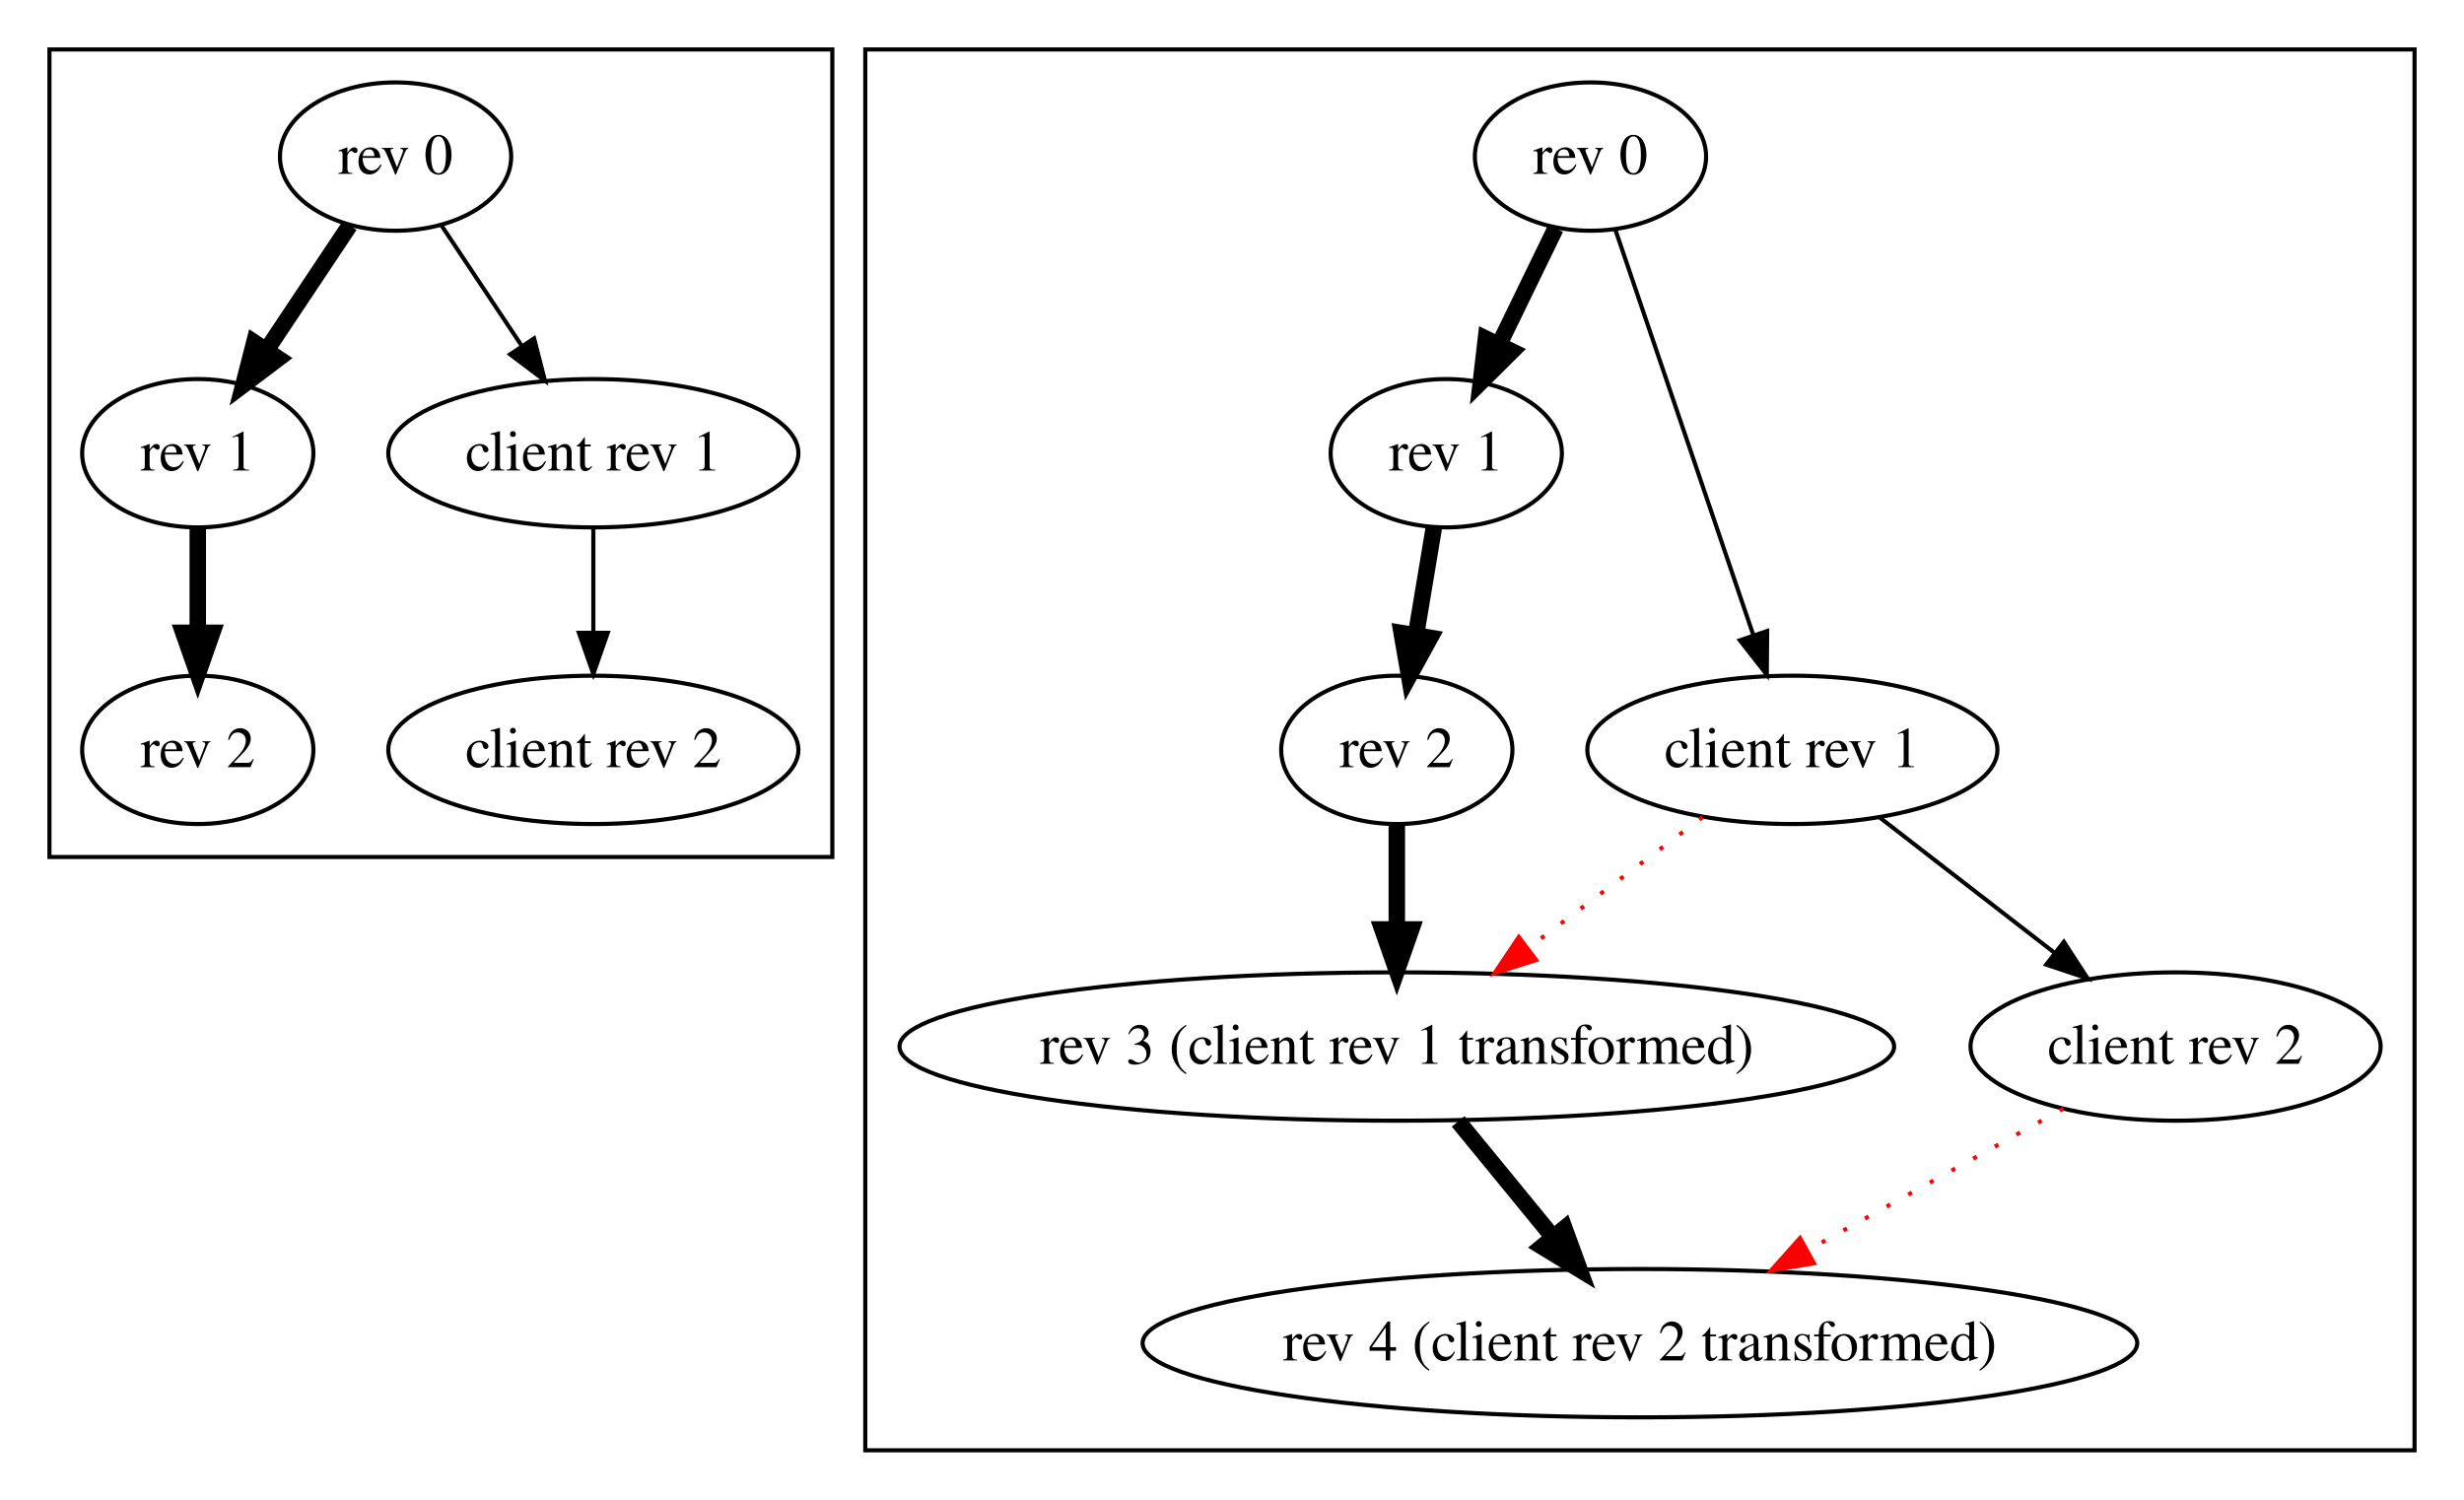
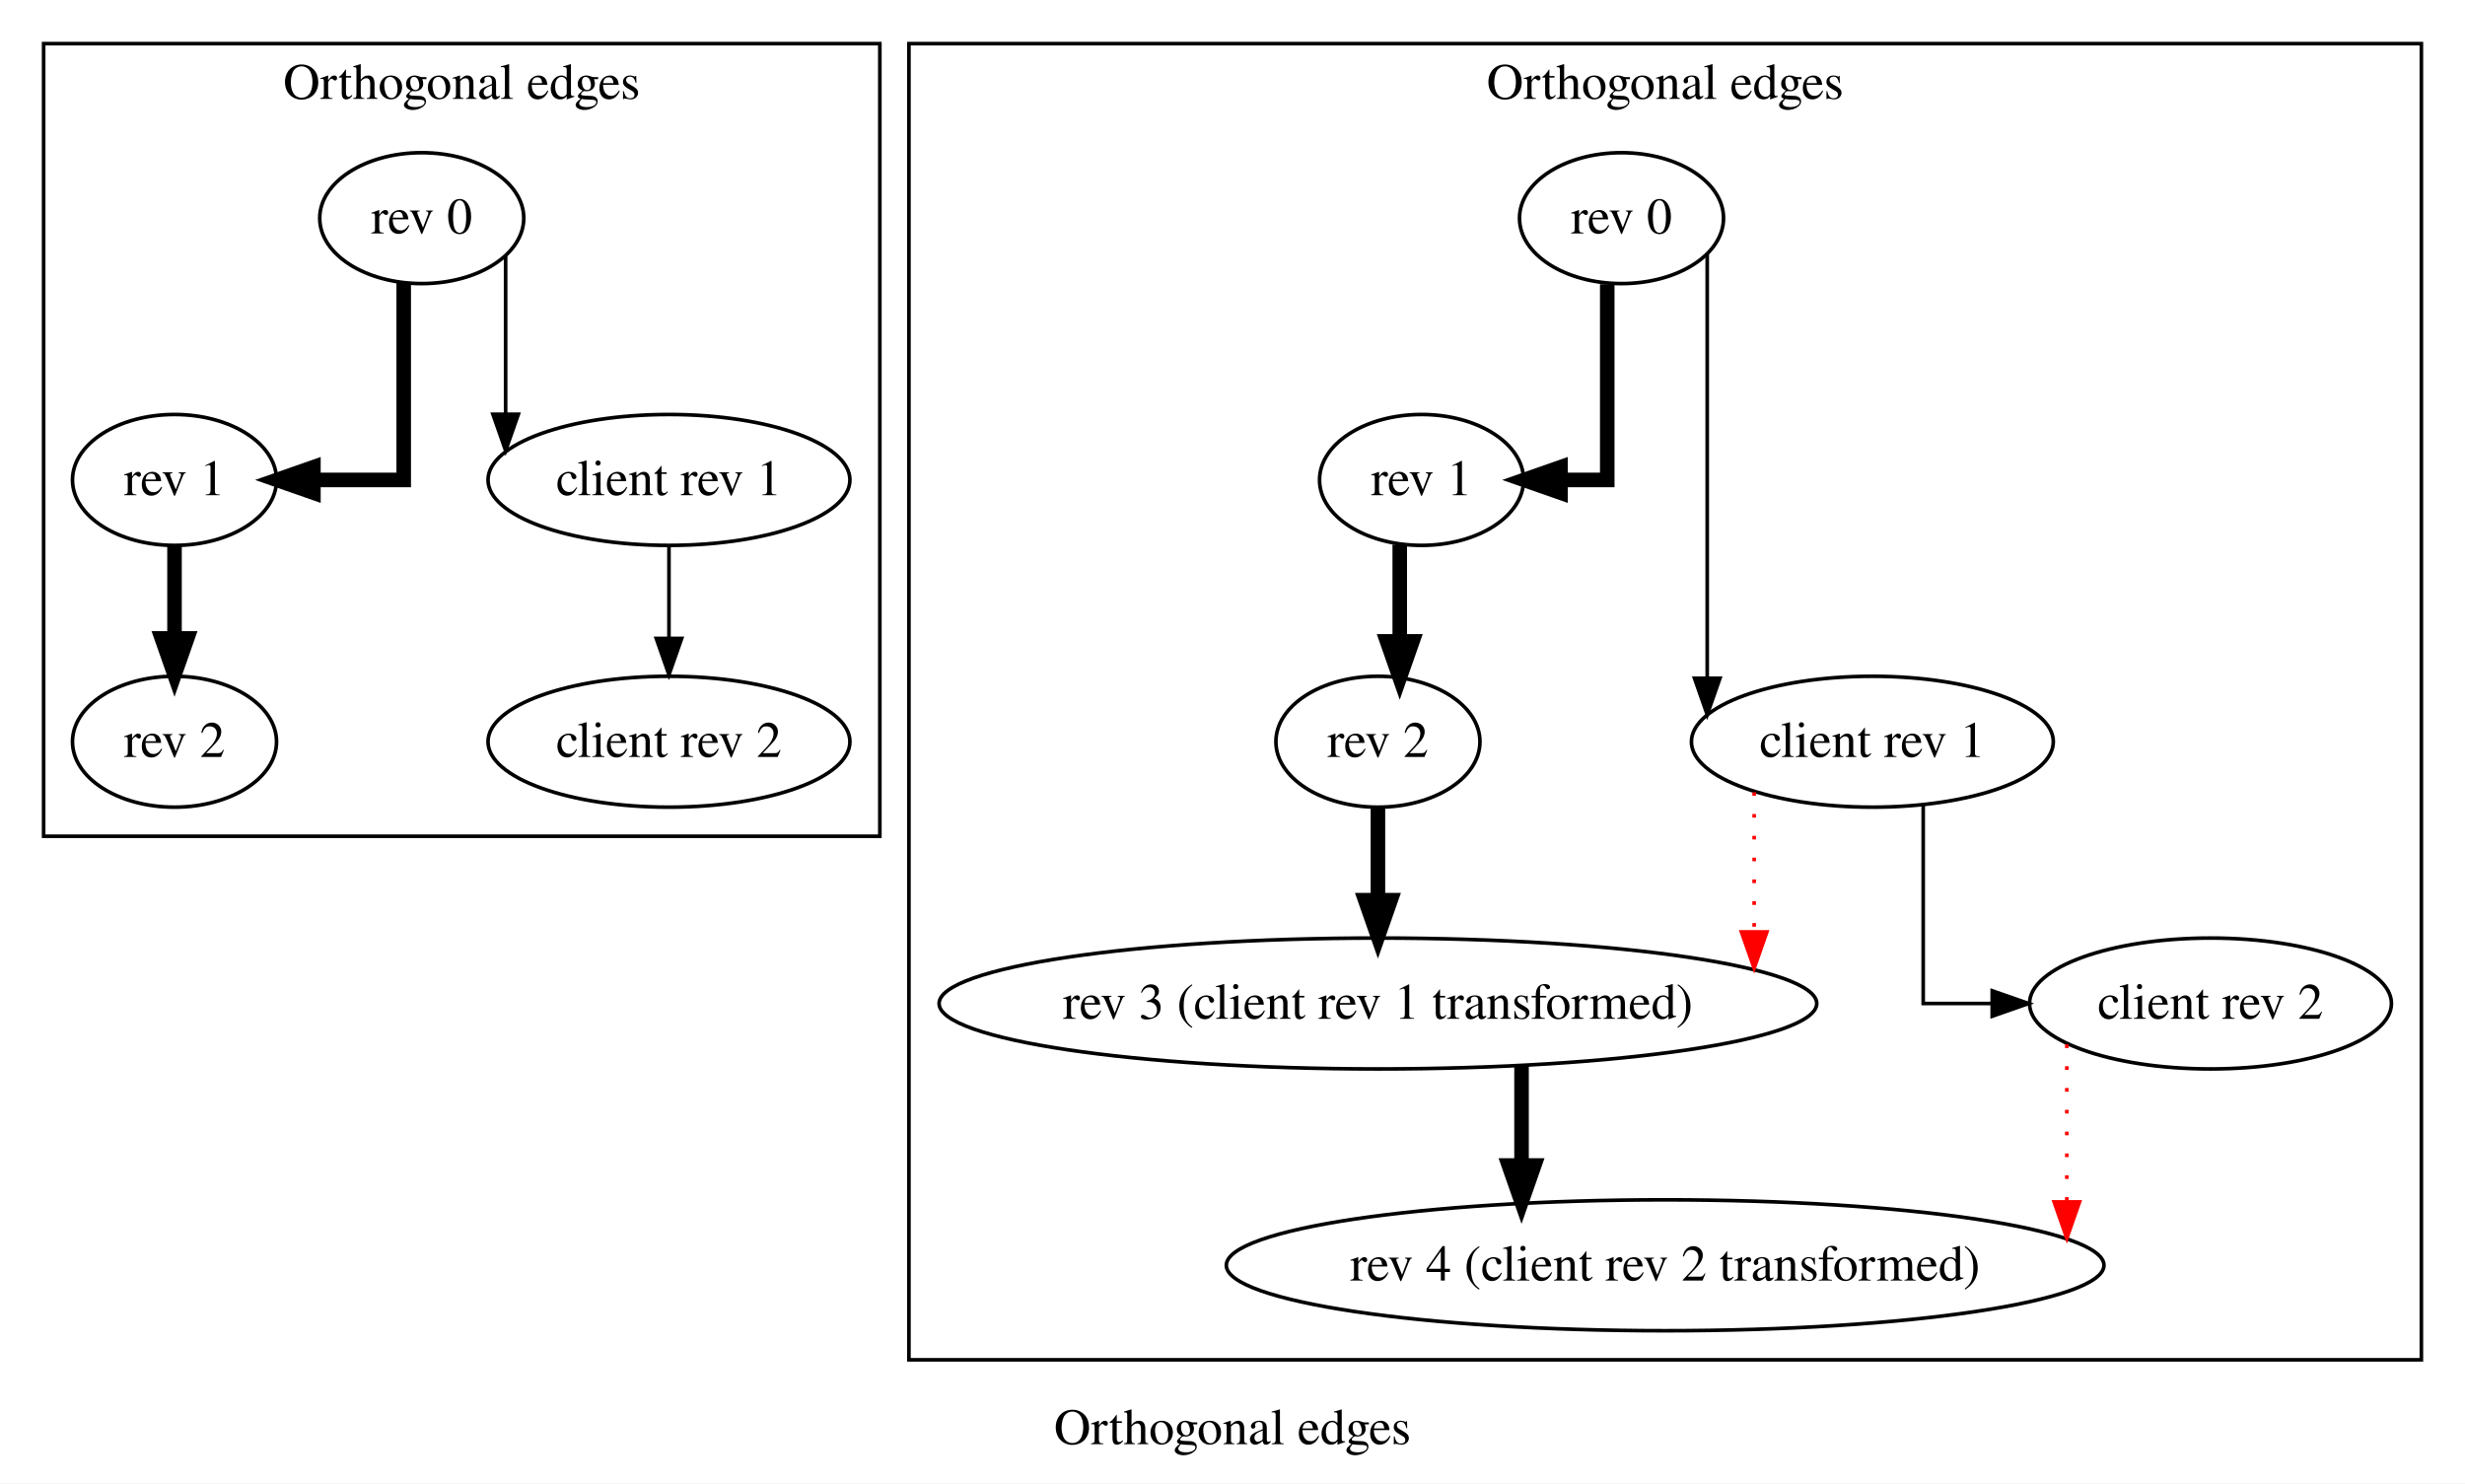
- <svg xmlns="http://www.w3.org/2000/svg" width="598pt" height="364pt" viewBox="0.00 0.00 598.00 364.00">
-   <g id="graph0" class="graph" transform="scale(1 1) rotate(0) translate(4 360)">
-     <polygon fill="#ffffff" stroke="transparent" points="-4,4 -4,-360 594,-360 594,4 -4,4" />
+ <svg xmlns="http://www.w3.org/2000/svg" width="678pt" height="408pt" viewBox="0.00 0.00 678.00 408.00">
+   <g id="graph0" class="graph" transform="scale(1 1) rotate(0) translate(4 404)">
+     <polygon fill="#ffffff" stroke="transparent" points="-4,4 -4,-404 674,-404 674,4 -4,4" />
+     <text text-anchor="middle" x="335" y="-6.8" font-family="Times,serif" font-size="14.00" fill="#000000">Orthogonal edges</text>
    <g id="clust1" class="cluster">
-       <polygon fill="none" stroke="#000000" points="8,-152 8,-348 198,-348 198,-152 8,-152" />
+       <polygon fill="none" stroke="#000000" points="8,-174 8,-392 238,-392 238,-174 8,-174" />
+       <text text-anchor="middle" x="123" y="-376.8" font-family="Times,serif" font-size="14.00" fill="#000000">Orthogonal edges</text>
    </g>
    <g id="clust2" class="cluster">
-       <polygon fill="none" stroke="#000000" points="206,-8 206,-348 582,-348 582,-8 206,-8" />
+       <polygon fill="none" stroke="#000000" points="246,-30 246,-392 662,-392 662,-30 246,-30" />
+       <text text-anchor="middle" x="454" y="-376.8" font-family="Times,serif" font-size="14.00" fill="#000000">Orthogonal edges</text>
    </g>
    <g id="node1" class="node">
-       <ellipse fill="none" stroke="#000000" cx="92" cy="-322" rx="28.062" ry="18" />
-       <text text-anchor="middle" x="92" y="-317.8" font-family="Times,serif" font-size="14.00" fill="#000000">rev 0</text>
+       <ellipse fill="none" stroke="#000000" cx="112" cy="-344" rx="28.062" ry="18" />
+       <text text-anchor="middle" x="112" y="-339.8" font-family="Times,serif" font-size="14.00" fill="#000000">rev 0</text>
    </g>
    <g id="node2" class="node">
-       <ellipse fill="none" stroke="#000000" cx="44" cy="-250" rx="28.062" ry="18" />
-       <text text-anchor="middle" x="44" y="-245.8" font-family="Times,serif" font-size="14.00" fill="#000000">rev 1</text>
+       <ellipse fill="none" stroke="#000000" cx="44" cy="-272" rx="28.062" ry="18" />
+       <text text-anchor="middle" x="44" y="-267.8" font-family="Times,serif" font-size="14.00" fill="#000000">rev 1</text>
    </g>
    <g id="edge1" class="edge">
-       <path fill="none" stroke="#000000" stroke-width="4" d="M80.867,-305.301C74.87,-296.304 67.35,-285.025 60.669,-275.003" />
-       <polygon fill="#000000" stroke="#000000" stroke-width="4" points="63.532,-272.988 55.072,-266.609 57.707,-276.871 63.532,-272.988" />
+       <path fill="none" stroke="#000000" stroke-width="4" d="M107.042,-326.202C107.042,-304.881 107.042,-272 107.042,-272 107.042,-272 82.202,-272 82.202,-272" />
+       <polygon fill="#000000" stroke="#000000" stroke-width="4" points="82.202,-268.5 72.202,-272 82.202,-275.5 82.202,-268.5" />
    </g>
    <g id="node4" class="node">
-       <ellipse fill="none" stroke="#000000" cx="140" cy="-250" rx="49.771" ry="18" />
-       <text text-anchor="middle" x="140" y="-245.8" font-family="Times,serif" font-size="14.00" fill="#000000">client rev 1</text>
+       <ellipse fill="none" stroke="#000000" cx="180" cy="-272" rx="49.771" ry="18" />
+       <text text-anchor="middle" x="180" y="-267.8" font-family="Times,serif" font-size="14.00" fill="#000000">client rev 1</text>
    </g>
    <g id="edge3" class="edge">
-       <path fill="none" stroke="#000000" d="M103.133,-305.301C108.9,-296.65 116.075,-285.887 122.558,-276.162" />
-       <polygon fill="#000000" stroke="#000000" points="125.623,-277.875 128.258,-267.613 119.799,-273.992 125.623,-277.875" />
+       <path fill="none" stroke="#000000" d="M135.073,-333.684C135.073,-333.684 135.073,-290.069 135.073,-290.069" />
+       <polygon fill="#000000" stroke="#000000" points="138.573,-290.069 135.073,-280.069 131.573,-290.069 138.573,-290.069" />
    </g>
    <g id="node3" class="node">
-       <ellipse fill="none" stroke="#000000" cx="44" cy="-178" rx="28.062" ry="18" />
-       <text text-anchor="middle" x="44" y="-173.8" font-family="Times,serif" font-size="14.00" fill="#000000">rev 2</text>
+       <ellipse fill="none" stroke="#000000" cx="44" cy="-200" rx="28.062" ry="18" />
+       <text text-anchor="middle" x="44" y="-195.8" font-family="Times,serif" font-size="14.00" fill="#000000">rev 2</text>
    </g>
    <g id="edge2" class="edge">
-       <path fill="none" stroke="#000000" stroke-width="4" d="M44,-231.831C44,-224.131 44,-214.974 44,-206.417" />
-       <polygon fill="#000000" stroke="#000000" stroke-width="4" points="47.5,-206.413 44,-196.413 40.5,-206.413 47.5,-206.413" />
+       <path fill="none" stroke="#000000" stroke-width="4" d="M44,-253.831C44,-253.831 44,-228.413 44,-228.413" />
+       <polygon fill="#000000" stroke="#000000" stroke-width="4" points="47.5,-228.413 44,-218.413 40.5,-228.413 47.5,-228.413" />
    </g>
    <g id="node5" class="node">
-       <ellipse fill="none" stroke="#000000" cx="140" cy="-178" rx="49.771" ry="18" />
-       <text text-anchor="middle" x="140" y="-173.8" font-family="Times,serif" font-size="14.00" fill="#000000">client rev 2</text>
+       <ellipse fill="none" stroke="#000000" cx="180" cy="-200" rx="49.771" ry="18" />
+       <text text-anchor="middle" x="180" y="-195.8" font-family="Times,serif" font-size="14.00" fill="#000000">client rev 2</text>
    </g>
    <g id="edge4" class="edge">
-       <path fill="none" stroke="#000000" d="M140,-231.831C140,-224.131 140,-214.974 140,-206.417" />
-       <polygon fill="#000000" stroke="#000000" points="143.5,-206.413 140,-196.413 136.5,-206.413 143.5,-206.413" />
+       <path fill="none" stroke="#000000" d="M180,-253.831C180,-253.831 180,-228.413 180,-228.413" />
+       <polygon fill="#000000" stroke="#000000" points="183.5,-228.413 180,-218.413 176.5,-228.413 183.5,-228.413" />
    </g>
    <g id="node6" class="node">
-       <ellipse fill="none" stroke="#000000" cx="382" cy="-322" rx="28.062" ry="18" />
-       <text text-anchor="middle" x="382" y="-317.8" font-family="Times,serif" font-size="14.00" fill="#000000">rev 0</text>
+       <ellipse fill="none" stroke="#000000" cx="442" cy="-344" rx="28.062" ry="18" />
+       <text text-anchor="middle" x="442" y="-339.8" font-family="Times,serif" font-size="14.00" fill="#000000">rev 0</text>
    </g>
    <g id="node7" class="node">
-       <ellipse fill="none" stroke="#000000" cx="347" cy="-250" rx="28.062" ry="18" />
-       <text text-anchor="middle" x="347" y="-245.8" font-family="Times,serif" font-size="14.00" fill="#000000">rev 1</text>
+       <ellipse fill="none" stroke="#000000" cx="387" cy="-272" rx="28.062" ry="18" />
+       <text text-anchor="middle" x="387" y="-267.8" font-family="Times,serif" font-size="14.00" fill="#000000">rev 1</text>
    </g>
    <g id="edge5" class="edge">
-       <path fill="none" stroke="#000000" stroke-width="4" d="M373.527,-304.571C369.4,-296.081 364.351,-285.693 359.769,-276.267" />
-       <polygon fill="#000000" stroke="#000000" stroke-width="4" points="362.914,-274.732 355.394,-267.269 356.619,-277.793 362.914,-274.732" />
+       <path fill="none" stroke="#000000" stroke-width="4" d="M438.073,-325.831C438.073,-304.502 438.073,-272 438.073,-272 438.073,-272 425.225,-272 425.225,-272" />
+       <polygon fill="#000000" stroke="#000000" stroke-width="4" points="425.225,-268.5 415.225,-272 425.225,-275.5 425.225,-268.5" />
    </g>
    <g id="node9" class="node">
-       <ellipse fill="none" stroke="#000000" cx="431" cy="-178" rx="49.771" ry="18" />
-       <text text-anchor="middle" x="431" y="-173.8" font-family="Times,serif" font-size="14.00" fill="#000000">client rev 1</text>
+       <ellipse fill="none" stroke="#000000" cx="511" cy="-200" rx="49.771" ry="18" />
+       <text text-anchor="middle" x="511" y="-195.8" font-family="Times,serif" font-size="14.00" fill="#000000">client rev 1</text>
    </g>
    <g id="edge9" class="edge">
-       <path fill="none" stroke="#000000" d="M388.008,-304.343C396.375,-279.755 411.621,-234.951 421.527,-205.84" />
-       <polygon fill="#000000" stroke="#000000" points="424.88,-206.85 424.788,-196.256 418.253,-204.595 424.88,-206.85" />
+       <path fill="none" stroke="#000000" d="M465.573,-334.102C465.573,-334.102 465.573,-217.448 465.573,-217.448" />
+       <polygon fill="#000000" stroke="#000000" points="469.073,-217.448 465.573,-207.448 462.073,-217.448 469.073,-217.448" />
    </g>
    <g id="node8" class="node">
-       <ellipse fill="none" stroke="#000000" cx="335" cy="-178" rx="28.062" ry="18" />
-       <text text-anchor="middle" x="335" y="-173.8" font-family="Times,serif" font-size="14.00" fill="#000000">rev 2</text>
+       <ellipse fill="none" stroke="#000000" cx="375" cy="-200" rx="28.062" ry="18" />
+       <text text-anchor="middle" x="375" y="-195.8" font-family="Times,serif" font-size="14.00" fill="#000000">rev 2</text>
    </g>
    <g id="edge6" class="edge">
-       <path fill="none" stroke="#000000" stroke-width="4" d="M343.972,-231.831C342.669,-224.012 341.115,-214.692 339.67,-206.022" />
-       <polygon fill="#000000" stroke="#000000" stroke-width="4" points="343.082,-205.202 337.986,-195.913 336.177,-206.353 343.082,-205.202" />
+       <path fill="none" stroke="#000000" stroke-width="4" d="M381,-254.202C381,-254.202 381,-227.593 381,-227.593" />
+       <polygon fill="#000000" stroke="#000000" stroke-width="4" points="384.5,-227.593 381,-217.593 377.5,-227.593 384.5,-227.593" />
    </g>
    <g id="node11" class="node">
-       <ellipse fill="none" stroke="#000000" cx="335" cy="-106" rx="120.698" ry="18" />
-       <text text-anchor="middle" x="335" y="-101.8" font-family="Times,serif" font-size="14.00" fill="#000000">rev 3 (client rev 1 transformed)</text>
+       <ellipse fill="none" stroke="#000000" cx="375" cy="-128" rx="120.698" ry="18" />
+       <text text-anchor="middle" x="375" y="-123.8" font-family="Times,serif" font-size="14.00" fill="#000000">rev 3 (client rev 1 transformed)</text>
    </g>
    <g id="edge7" class="edge">
-       <path fill="none" stroke="#000000" stroke-width="4" d="M335,-159.831C335,-152.131 335,-142.974 335,-134.417" />
-       <polygon fill="#000000" stroke="#000000" stroke-width="4" points="338.5,-134.413 335,-124.413 331.5,-134.413 338.5,-134.413" />
+       <path fill="none" stroke="#000000" stroke-width="4" d="M375,-181.831C375,-181.831 375,-156.413 375,-156.413" />
+       <polygon fill="#000000" stroke="#000000" stroke-width="4" points="378.5,-156.413 375,-146.413 371.5,-156.413 378.5,-156.413" />
    </g>
    <g id="node10" class="node">
-       <ellipse fill="none" stroke="#000000" cx="524" cy="-106" rx="49.771" ry="18" />
-       <text text-anchor="middle" x="524" y="-101.8" font-family="Times,serif" font-size="14.00" fill="#000000">client rev 2</text>
+       <ellipse fill="none" stroke="#000000" cx="604" cy="-128" rx="49.771" ry="18" />
+       <text text-anchor="middle" x="604" y="-123.8" font-family="Times,serif" font-size="14.00" fill="#000000">client rev 2</text>
    </g>
    <g id="edge10" class="edge">
-       <path fill="none" stroke="#000000" d="M452.103,-161.662C464.618,-151.973 480.674,-139.542 494.438,-128.887" />
-       <polygon fill="#000000" stroke="#000000" points="496.894,-131.412 502.659,-122.522 492.609,-125.877 496.894,-131.412" />
+       <path fill="none" stroke="#000000" d="M524.982,-182.571C524.982,-161.262 524.982,-128 524.982,-128 524.982,-128 543.957,-128 543.957,-128" />
+       <polygon fill="#000000" stroke="#000000" points="543.957,-131.5 553.957,-128 543.957,-124.5 543.957,-131.5" />
    </g>
    <g id="edge11" class="edge">
-       <path fill="none" stroke="#ff0000" stroke-dasharray="1,5" d="M409.216,-161.662C396.755,-152.316 380.894,-140.421 367.036,-130.027" />
-       <polygon fill="#ff0000" stroke="#ff0000" points="368.815,-126.986 358.715,-123.786 364.615,-132.586 368.815,-126.986" />
+       <path fill="none" stroke="#ff0000" stroke-dasharray="1,5" d="M478.482,-186.118C478.482,-186.118 478.482,-147.691 478.482,-147.691" />
+       <polygon fill="#ff0000" stroke="#ff0000" points="481.982,-147.691 478.482,-137.691 474.982,-147.692 481.982,-147.691" />
    </g>
    <g id="node12" class="node">
-       <ellipse fill="none" stroke="#000000" cx="394" cy="-34" rx="120.698" ry="18" />
-       <text text-anchor="middle" x="394" y="-29.8" font-family="Times,serif" font-size="14.00" fill="#000000">rev 4 (client rev 2 transformed)</text>
+       <ellipse fill="none" stroke="#000000" cx="454" cy="-56" rx="120.698" ry="18" />
+       <text text-anchor="middle" x="454" y="-51.8" font-family="Times,serif" font-size="14.00" fill="#000000">rev 4 (client rev 2 transformed)</text>
    </g>
    <g id="edge12" class="edge">
-       <path fill="none" stroke="#ff0000" stroke-dasharray="1,5" d="M496.748,-90.906C478.799,-80.965 454.973,-67.769 434.784,-56.588" />
-       <polygon fill="#ff0000" stroke="#ff0000" points="436.241,-53.394 425.798,-51.611 432.85,-59.518 436.241,-53.394" />
+       <path fill="none" stroke="#ff0000" stroke-dasharray="1,5" d="M564.482,-116.75C564.482,-116.75 564.482,-73.434 564.482,-73.434" />
+       <polygon fill="#ff0000" stroke="#ff0000" points="567.982,-73.434 564.482,-63.434 560.982,-73.434 567.982,-73.434" />
    </g>
    <g id="edge8" class="edge">
-       <path fill="none" stroke="#000000" stroke-width="4" d="M349.888,-87.831C356.859,-79.325 365.285,-69.042 372.898,-59.752" />
-       <polygon fill="#000000" stroke="#000000" stroke-width="4" points="375.69,-61.867 379.321,-51.913 370.276,-57.43 375.69,-61.867" />
+       <path fill="none" stroke="#000000" stroke-width="4" d="M414.5,-110.937C414.5,-110.937 414.5,-83.441 414.5,-83.441" />
+       <polygon fill="#000000" stroke="#000000" stroke-width="4" points="418,-83.441 414.5,-73.441 411,-83.441 418,-83.441" />
    </g>
  </g>
</svg>
